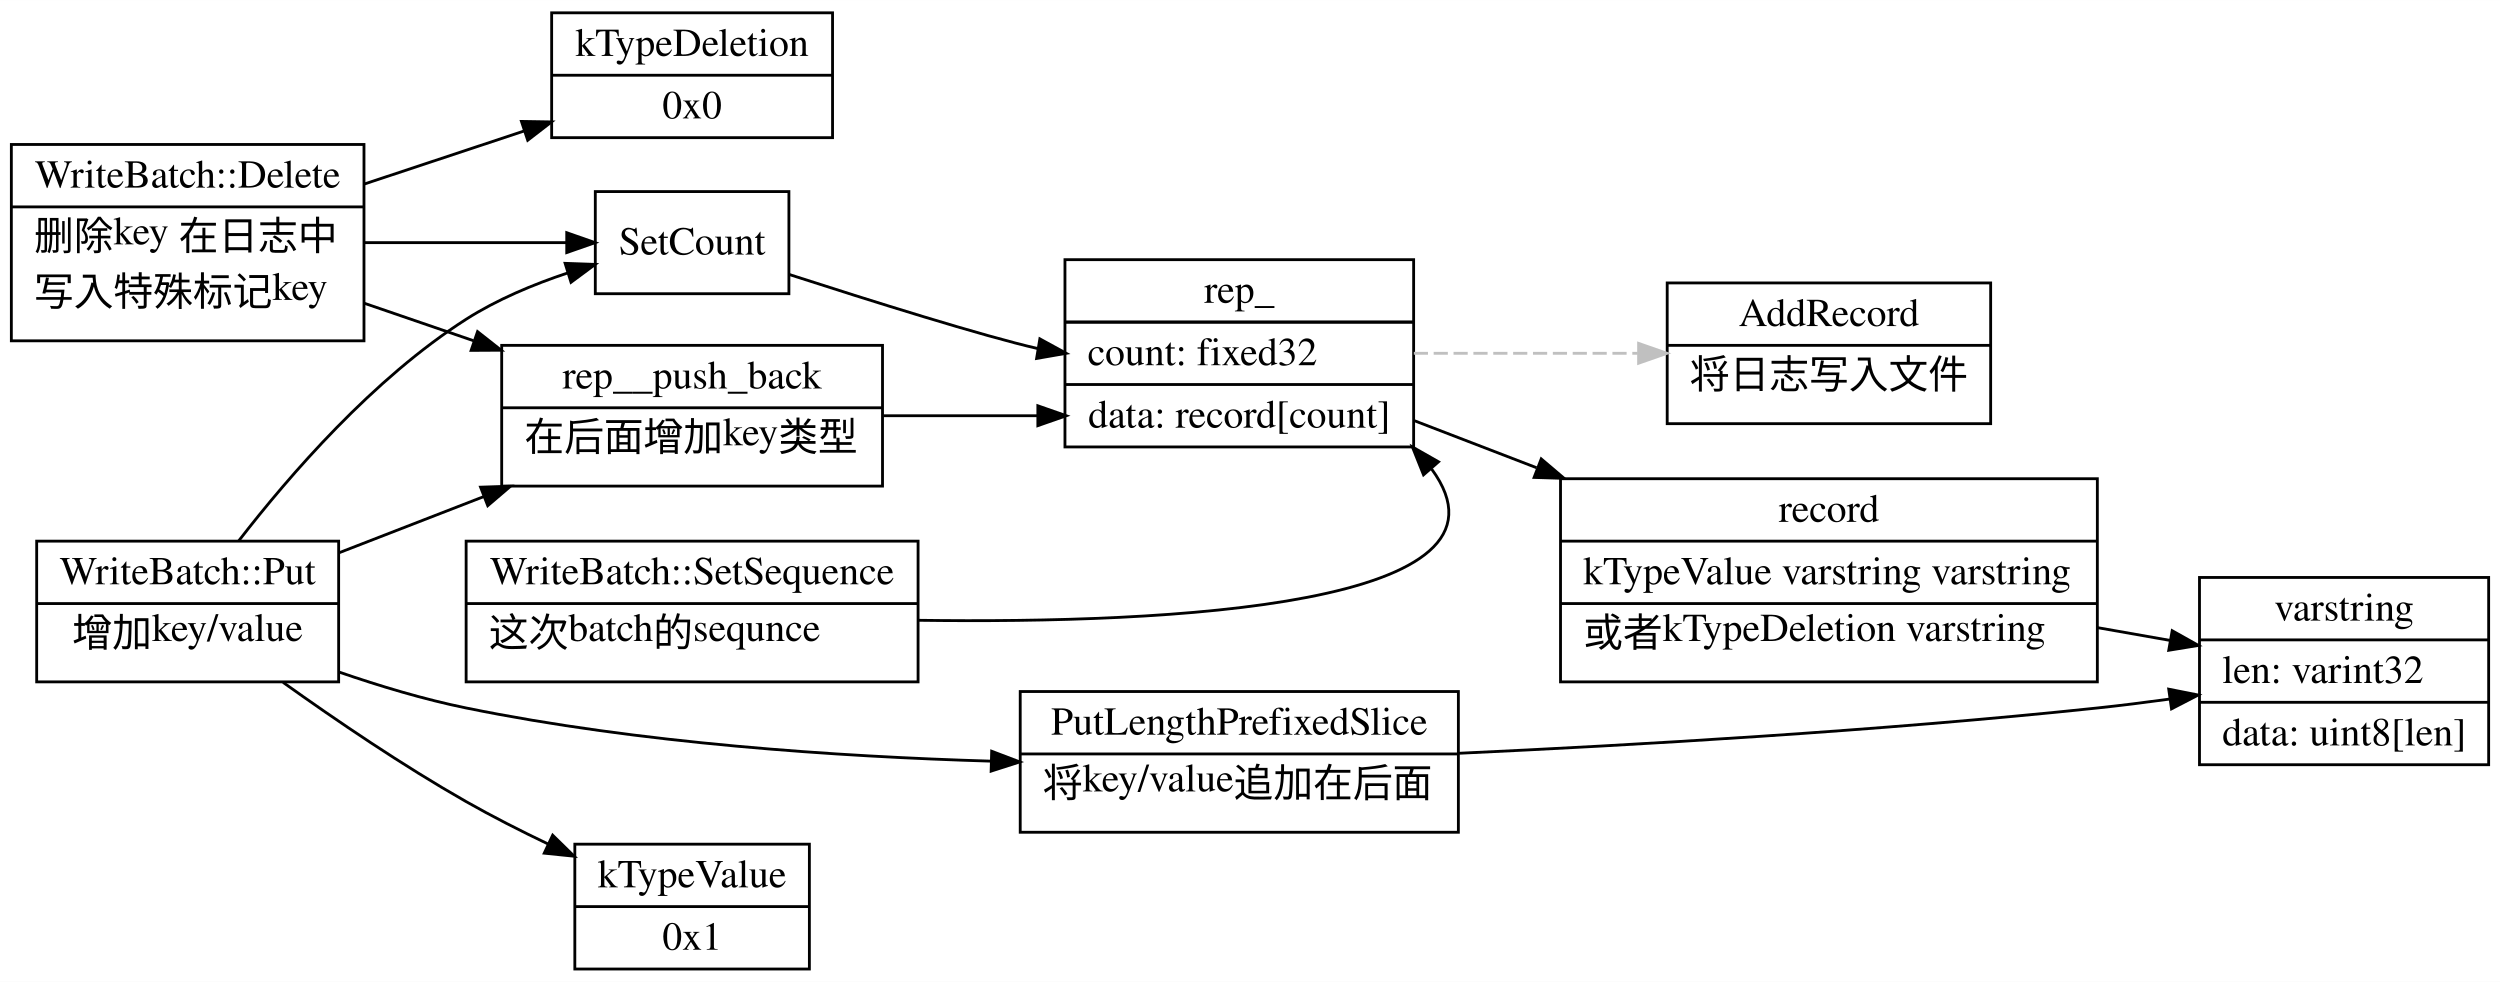
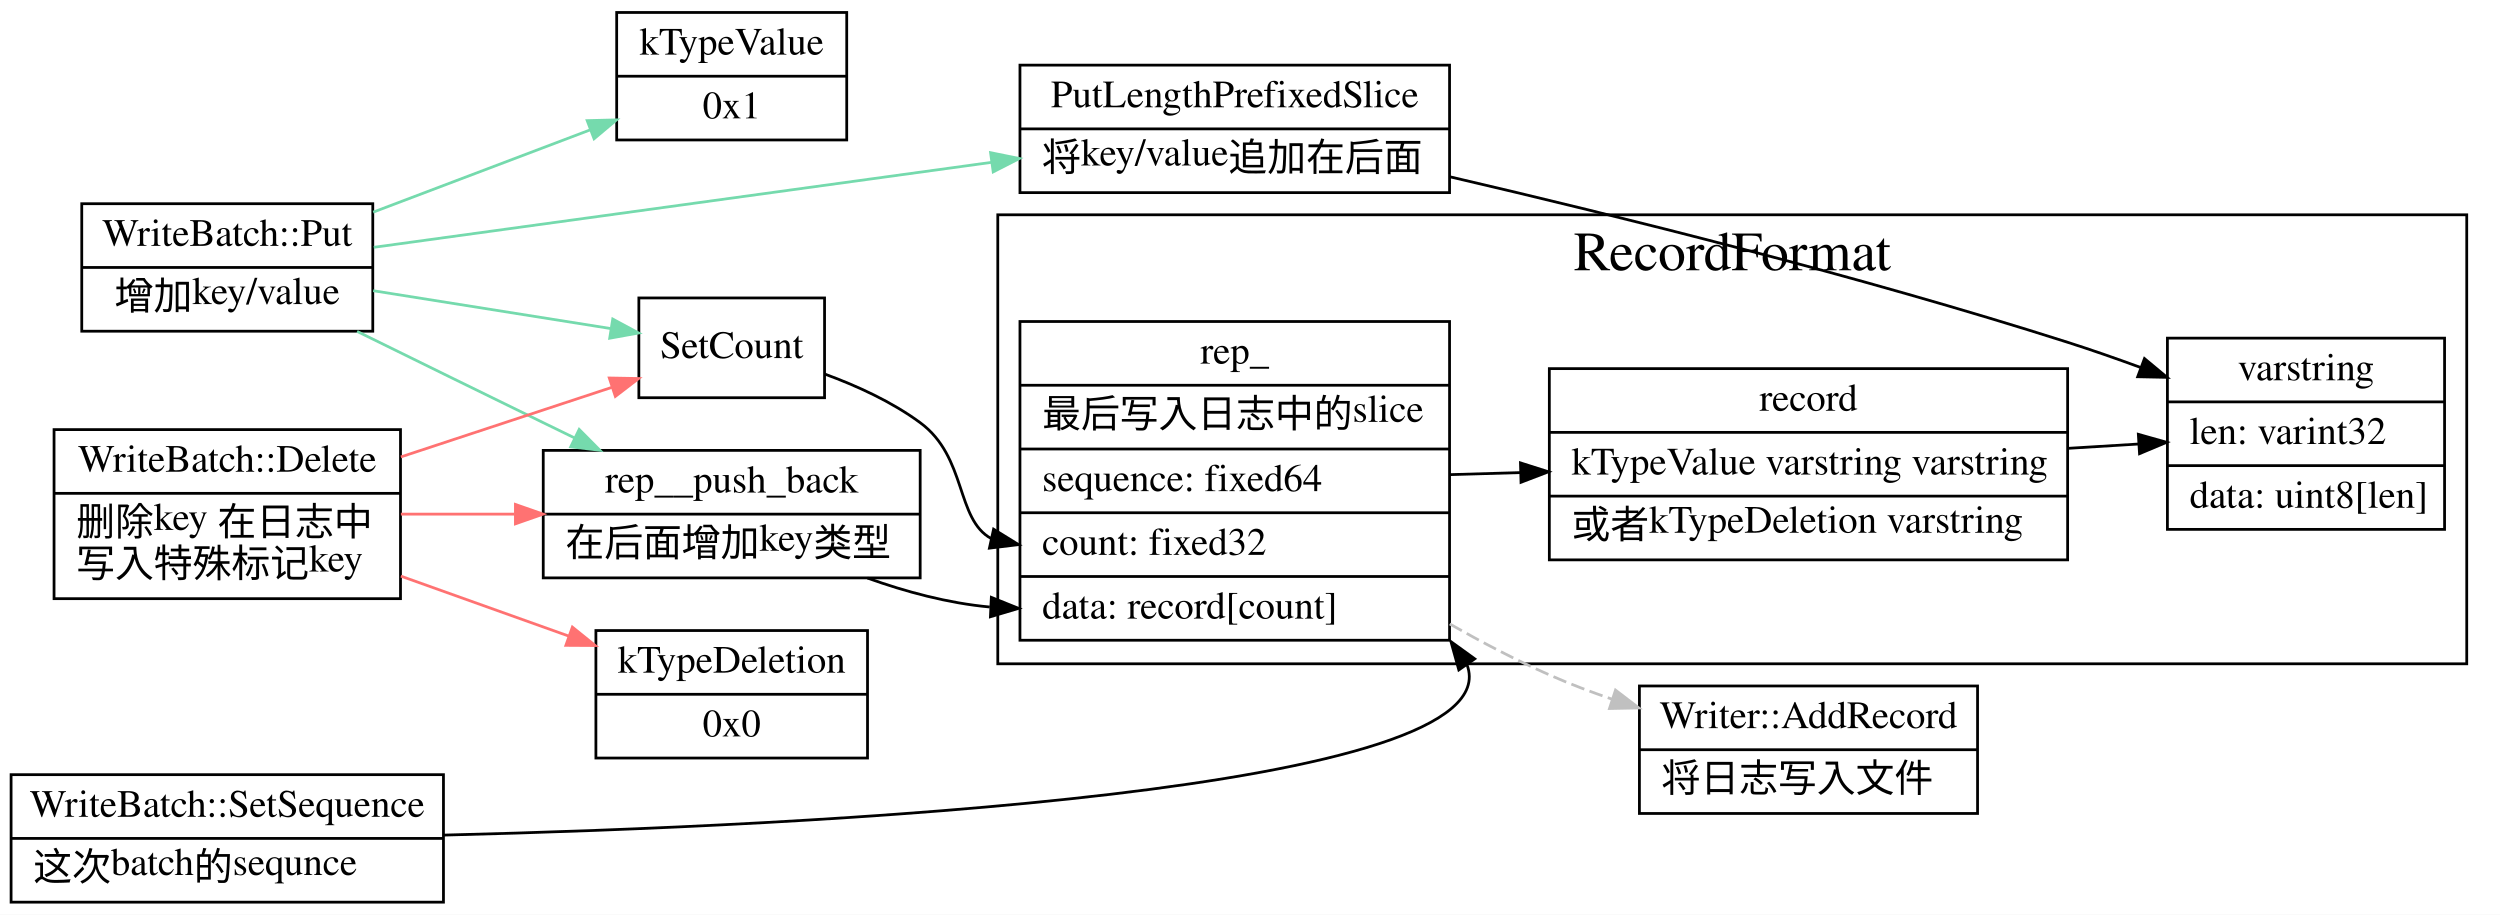
- <svg xmlns="http://www.w3.org/2000/svg" width="881pt" height="346pt" viewBox="0.00 0.00 881.09 346.00">
-   <g id="graph0" class="graph" transform="scale(1 1) rotate(0) translate(4 342)">
-     <polygon fill="#ffffff" stroke="transparent" points="-4,4 -4,-342 877.093,-342 877.093,4 -4,4" />
+ <svg xmlns="http://www.w3.org/2000/svg" width="902pt" height="330pt" viewBox="0.00 0.00 902.00 330.00">
+   <g id="graph0" class="graph" transform="scale(1 1) rotate(0) translate(4 326)">
+     <polygon fill="#ffffff" stroke="transparent" points="-4,4 -4,-326 898,-326 898,4 -4,4" />
+     <g id="clust1" class="cluster">
+       <polygon fill="none" stroke="#000000" points="356,-86.5 356,-248.5 886,-248.5 886,-86.5 356,-86.5" />
+       <text text-anchor="middle" x="621" y="-228.5" font-family="Times,serif" font-size="20.00" fill="#000000">RecordFormat</text>
+     </g>
    <g id="node1" class="node">
-       <polygon fill="none" stroke="#000000" points="371.33,-184.5 371.33,-250.5 494.216,-250.5 494.216,-184.5 371.33,-184.5" />
-       <text text-anchor="middle" x="432.773" y="-235.3" font-family="Times,serif" font-size="14.00" fill="#000000">rep_</text>
-       <polyline fill="none" stroke="#000000" points="371.33,-228.5 494.216,-228.5 " />
-       <polyline fill="none" stroke="#000000" points="371.33,-228.5 494.216,-228.5 " />
-       <text text-anchor="start" x="379.33" y="-213.3" font-family="Times,serif" font-size="14.00" fill="#000000">count: fixed32</text>
-       <polyline fill="none" stroke="#000000" points="371.33,-206.5 494.216,-206.5 " />
-       <text text-anchor="middle" x="432.773" y="-191.3" font-family="Times,serif" font-size="14.00" fill="#000000">data: record[count]</text>
+       <polygon fill="none" stroke="#000000" points="364,-95 364,-210 519,-210 519,-95 364,-95" />
+       <text text-anchor="middle" x="441.5" y="-194.8" font-family="Times,serif" font-size="14.00" fill="#000000">rep_</text>
+       <polyline fill="none" stroke="#000000" points="364,-187 519,-187 " />
+       <text text-anchor="start" x="372" y="-171.8" font-family="Times,serif" font-size="14.00" fill="#000000">最后写入日志中的slice</text>
+       <polyline fill="none" stroke="#000000" points="364,-164 519,-164 " />
+       <text text-anchor="start" x="372" y="-148.8" font-family="Times,serif" font-size="14.00" fill="#000000">sequence: fixed64</text>
+       <polyline fill="none" stroke="#000000" points="364,-141 519,-141 " />
+       <text text-anchor="start" x="372" y="-125.8" font-family="Times,serif" font-size="14.00" fill="#000000">count: fixed32</text>
+       <polyline fill="none" stroke="#000000" points="364,-118 519,-118 " />
+       <text text-anchor="start" x="372" y="-102.8" font-family="Times,serif" font-size="14.00" fill="#000000">data: record[count]</text>
    </g>
    <g id="node2" class="node">
-       <polygon fill="none" stroke="#000000" points="545.983,-101.7 545.983,-173.3 735.179,-173.3 735.179,-101.7 545.983,-101.7" />
-       <text text-anchor="middle" x="640.581" y="-158.1" font-family="Times,serif" font-size="14.00" fill="#000000">record</text>
-       <polyline fill="none" stroke="#000000" points="545.983,-151.3 735.179,-151.3 " />
-       <text text-anchor="start" x="553.983" y="-136.1" font-family="Times,serif" font-size="14.00" fill="#000000">kTypeValue varstring varstring</text>
-       <polyline fill="none" stroke="#000000" points="545.983,-129.3 735.179,-129.3 " />
-       <text text-anchor="start" x="553.983" y="-114.1" font-family="Times,serif" font-size="14.00" fill="#000000">或者kTypeDeletion varstring</text>
+       <polygon fill="none" stroke="#000000" points="555,-124 555,-193 742,-193 742,-124 555,-124" />
+       <text text-anchor="middle" x="648.5" y="-177.8" font-family="Times,serif" font-size="14.00" fill="#000000">record</text>
+       <polyline fill="none" stroke="#000000" points="555,-170 742,-170 " />
+       <text text-anchor="start" x="563" y="-154.8" font-family="Times,serif" font-size="14.00" fill="#000000">kTypeValue varstring varstring</text>
+       <polyline fill="none" stroke="#000000" points="555,-147 742,-147 " />
+       <text text-anchor="start" x="563" y="-131.8" font-family="Times,serif" font-size="14.00" fill="#000000">或者kTypeDeletion varstring</text>
    </g>
    <g id="edge3" class="edge">
-       <path fill="none" stroke="#000000" d="M494.279,-193.822C507.925,-188.569 522.75,-182.862 537.551,-177.164" />
-       <polygon fill="#000000" stroke="#000000" points="539.186,-180.285 547.261,-173.426 536.671,-173.752 539.186,-180.285" />
+       <path fill="none" stroke="#000000" d="M519.168,-154.751C527.496,-154.993 536.062,-155.241 544.632,-155.489" />
+       <polygon fill="#000000" stroke="#000000" points="544.583,-158.989 554.68,-155.781 544.785,-151.992 544.583,-158.989" />
    </g>
    <g id="node12" class="node">
-       <polygon fill="none" stroke="#000000" points="583.581,-192.7 583.581,-242.3 697.581,-242.3 697.581,-192.7 583.581,-192.7" />
-       <text text-anchor="middle" x="640.581" y="-227.1" font-family="Times,serif" font-size="14.00" fill="#000000">AddRecord</text>
-       <polyline fill="none" stroke="#000000" points="583.581,-220.3 697.581,-220.3 " />
-       <text text-anchor="start" x="591.581" y="-205.1" font-family="Times,serif" font-size="14.00" fill="#000000">将日志写入文件</text>
+       <polygon fill="none" stroke="#000000" points="587.5,-32.5 587.5,-78.5 709.5,-78.5 709.5,-32.5 587.5,-32.5" />
+       <text text-anchor="middle" x="648.5" y="-63.3" font-family="Times,serif" font-size="14.00" fill="#000000">Writer::AddRecord</text>
+       <polyline fill="none" stroke="#000000" points="587.5,-55.5 709.5,-55.5 " />
+       <text text-anchor="start" x="595.5" y="-40.3" font-family="Times,serif" font-size="14.00" fill="#000000">将日志写入文件</text>
    </g>
    <g id="edge6" class="edge">
-       <path fill="none" stroke="#c0c0c0" stroke-dasharray="5,2" d="M494.279,-217.5C519.104,-217.5 547.826,-217.5 573.213,-217.5" />
-       <polygon fill="#c0c0c0" stroke="#c0c0c0" points="573.498,-221 583.498,-217.5 573.498,-214 573.498,-221" />
+       <path fill="none" stroke="#c0c0c0" stroke-dasharray="5,2" d="M519.064,-100.874C530.831,-94.165 543.04,-87.796 555,-82.5 562.249,-79.29 569.982,-76.35 577.777,-73.688" />
+       <polygon fill="#c0c0c0" stroke="#c0c0c0" points="578.871,-77.013 587.289,-70.58 576.697,-70.359 578.871,-77.013" />
    </g>
    <g id="node3" class="node">
-       <polygon fill="none" stroke="#000000" points="771.179,-72.5 771.179,-138.5 873.093,-138.5 873.093,-72.5 771.179,-72.5" />
-       <text text-anchor="middle" x="822.136" y="-123.3" font-family="Times,serif" font-size="14.00" fill="#000000">varstring</text>
-       <polyline fill="none" stroke="#000000" points="771.179,-116.5 873.093,-116.5 " />
-       <text text-anchor="start" x="779.179" y="-101.3" font-family="Times,serif" font-size="14.00" fill="#000000">len: varint32</text>
-       <polyline fill="none" stroke="#000000" points="771.179,-94.5 873.093,-94.5 " />
-       <text text-anchor="start" x="779.179" y="-79.3" font-family="Times,serif" font-size="14.00" fill="#000000">data: uint8[len]</text>
+       <polygon fill="none" stroke="#000000" points="778,-135 778,-204 878,-204 878,-135 778,-135" />
+       <text text-anchor="middle" x="828" y="-188.8" font-family="Times,serif" font-size="14.00" fill="#000000">varstring</text>
+       <polyline fill="none" stroke="#000000" points="778,-181 878,-181 " />
+       <text text-anchor="start" x="786" y="-165.8" font-family="Times,serif" font-size="14.00" fill="#000000">len: varint32</text>
+       <polyline fill="none" stroke="#000000" points="778,-158 878,-158 " />
+       <text text-anchor="start" x="786" y="-142.8" font-family="Times,serif" font-size="14.00" fill="#000000">data: uint8[len]</text>
    </g>
    <g id="edge4" class="edge">
-       <path fill="none" stroke="#000000" d="M735.346,-120.797C744.026,-119.267 752.657,-117.746 760.922,-116.289" />
-       <polygon fill="#000000" stroke="#000000" points="761.558,-119.731 770.799,-114.548 760.343,-112.838 761.558,-119.731" />
+       <path fill="none" stroke="#000000" d="M742.193,-164.242C750.8,-164.769 759.358,-165.293 767.551,-165.796" />
+       <polygon fill="#000000" stroke="#000000" points="767.513,-169.3 777.708,-166.418 767.941,-162.313 767.513,-169.3" />
    </g>
    <g id="node4" class="node">
-       <polygon fill="none" stroke="#000000" points="172.815,-170.7 172.815,-220.3 307.029,-220.3 307.029,-170.7 172.815,-170.7" />
-       <text text-anchor="middle" x="239.922" y="-205.1" font-family="Times,serif" font-size="14.00" fill="#000000">rep__push_back</text>
-       <polyline fill="none" stroke="#000000" points="172.815,-198.3 307.029,-198.3 " />
-       <text text-anchor="start" x="180.815" y="-183.1" font-family="Times,serif" font-size="14.00" fill="#000000">在后面增加key类型</text>
+       <polygon fill="none" stroke="#000000" points="192,-117.5 192,-163.5 328,-163.5 328,-117.5 192,-117.5" />
+       <text text-anchor="middle" x="260" y="-148.3" font-family="Times,serif" font-size="14.00" fill="#000000">rep__push_back</text>
+       <polyline fill="none" stroke="#000000" points="192,-140.5 328,-140.5 " />
+       <text text-anchor="start" x="200" y="-125.3" font-family="Times,serif" font-size="14.00" fill="#000000">在后面增加key类型</text>
    </g>
    <g id="edge14" class="edge">
-       <path fill="none" stroke="#000000" d="M307.337,-195.5C324.7,-195.5 343.574,-195.5 361.582,-195.5" />
-       <polygon fill="#000000" stroke="#000000" points="361.773,-199 371.773,-195.5 361.773,-192 361.773,-199" />
+       <path fill="none" stroke="#000000" d="M308.951,-117.445C322.682,-112.518 338,-108.372 353.102,-106.99" />
+       <polygon fill="#000000" stroke="#000000" points="353.676,-110.467 363.5,-106.5 353.346,-103.475 353.676,-110.467" />
    </g>
    <g id="node5" class="node">
-       <polygon fill="none" stroke="#000000" points="355.562,-48.7 355.562,-98.3 509.983,-98.3 509.983,-48.7 355.562,-48.7" />
-       <text text-anchor="middle" x="432.773" y="-83.1" font-family="Times,serif" font-size="14.00" fill="#000000">PutLengthPrefixedSlice</text>
-       <polyline fill="none" stroke="#000000" points="355.562,-76.3 509.983,-76.3 " />
-       <text text-anchor="start" x="363.562" y="-61.1" font-family="Times,serif" font-size="14.00" fill="#000000">将key/value追加在后面</text>
+       <polygon fill="none" stroke="#000000" points="364,-256.5 364,-302.5 519,-302.5 519,-256.5 364,-256.5" />
+       <text text-anchor="middle" x="441.5" y="-287.3" font-family="Times,serif" font-size="14.00" fill="#000000">PutLengthPrefixedSlice</text>
+       <polyline fill="none" stroke="#000000" points="364,-279.5 519,-279.5 " />
+       <text text-anchor="start" x="372" y="-264.3" font-family="Times,serif" font-size="14.00" fill="#000000">将key/value追加在后面</text>
    </g>
    <g id="edge5" class="edge">
-       <path fill="none" stroke="#000000" d="M509.988,-76.526C571.185,-79.365 658.804,-84.407 735.179,-92.5 743.471,-93.379 752.183,-94.474 760.759,-95.654" />
-       <polygon fill="#000000" stroke="#000000" points="760.338,-99.129 770.73,-97.07 761.322,-92.199 760.338,-99.129" />
+       <path fill="none" stroke="#000000" d="M519.085,-262.223C580.18,-247.995 667.214,-226.342 742,-202.5 750.616,-199.753 759.621,-196.61 768.424,-193.379" />
+       <polygon fill="#000000" stroke="#000000" points="769.724,-196.63 777.868,-189.854 767.276,-190.072 769.724,-196.63" />
    </g>
    <g id="node6" class="node">
-       <polygon fill="none" stroke="#000000" points="8.928,-101.7 8.928,-151.3 115.353,-151.3 115.353,-101.7 8.928,-101.7" />
-       <text text-anchor="middle" x="62.141" y="-136.1" font-family="Times,serif" font-size="14.00" fill="#000000">WriteBatch::Put</text>
-       <polyline fill="none" stroke="#000000" points="8.928,-129.3 115.353,-129.3 " />
-       <text text-anchor="middle" x="62.141" y="-114.1" font-family="Times,serif" font-size="14.00" fill="#000000">增加key/value</text>
+       <polygon fill="none" stroke="#000000" points="25.5,-206.5 25.5,-252.5 130.5,-252.5 130.5,-206.5 25.5,-206.5" />
+       <text text-anchor="middle" x="78" y="-237.3" font-family="Times,serif" font-size="14.00" fill="#000000">WriteBatch::Put</text>
+       <polyline fill="none" stroke="#000000" points="25.5,-229.5 130.5,-229.5 " />
+       <text text-anchor="middle" x="78" y="-214.3" font-family="Times,serif" font-size="14.00" fill="#000000">增加key/value</text>
    </g>
    <g id="edge7" class="edge">
-       <path fill="none" stroke="#000000" d="M115.481,-147.202C131.532,-153.432 149.435,-160.381 166.547,-167.022" />
-       <polygon fill="#000000" stroke="#000000" points="165.366,-170.318 175.955,-170.673 167.899,-163.792 165.366,-170.318" />
+       <path fill="none" stroke="#75daad" d="M124.843,-206.427C145.433,-196.301 169.906,-184.287 192,-173.5 195.714,-171.686 199.544,-169.82 203.405,-167.94" />
+       <polygon fill="#75daad" stroke="#75daad" points="204.968,-171.072 212.429,-163.55 201.906,-164.777 204.968,-171.072" />
    </g>
    <g id="edge8" class="edge">
-       <path fill="none" stroke="#000000" d="M115.419,-105.186C129.774,-100.235 145.441,-95.532 160.281,-92.5 221.281,-80.036 291.382,-75.359 345.206,-73.76" />
-       <polygon fill="#000000" stroke="#000000" points="345.5,-77.254 355.403,-73.488 345.313,-70.256 345.5,-77.254" />
+       <path fill="none" stroke="#75daad" d="M130.856,-236.77C189.223,-244.799 284.129,-257.853 353.702,-267.423" />
+       <polygon fill="#75daad" stroke="#75daad" points="353.393,-270.914 363.776,-268.809 354.346,-263.979 353.393,-270.914" />
    </g>
    <g id="node10" class="node">
-       <polygon fill="none" stroke="#000000" points="198.59,-.5 198.59,-44.5 281.254,-44.5 281.254,-.5 198.59,-.5" />
-       <text text-anchor="middle" x="239.922" y="-29.3" font-family="Times,serif" font-size="14.00" fill="#000000">kTypeValue</text>
-       <polyline fill="none" stroke="#000000" points="198.59,-22.5 281.254,-22.5 " />
-       <text text-anchor="middle" x="239.922" y="-7.3" font-family="Times,serif" font-size="14.00" fill="#000000">0x1</text>
+       <polygon fill="none" stroke="#000000" points="218.5,-275.5 218.5,-321.5 301.5,-321.5 301.5,-275.5 218.5,-275.5" />
+       <text text-anchor="middle" x="260" y="-306.3" font-family="Times,serif" font-size="14.00" fill="#000000">kTypeValue</text>
+       <polyline fill="none" stroke="#000000" points="218.5,-298.5 301.5,-298.5 " />
+       <text text-anchor="middle" x="260" y="-283.3" font-family="Times,serif" font-size="14.00" fill="#000000">0x1</text>
    </g>
    <g id="edge9" class="edge">
-       <path fill="none" stroke="#000000" d="M95.773,-101.515C114.322,-88.258 138.043,-72.144 160.281,-59.5 169.421,-54.304 179.416,-49.222 189.142,-44.57" />
-       <polygon fill="#000000" stroke="#000000" points="190.78,-47.668 198.347,-40.252 187.808,-41.33 190.78,-47.668" />
+       <path fill="none" stroke="#75daad" d="M130.642,-249.458C155.295,-258.804 184.546,-269.894 208.99,-279.161" />
+       <polygon fill="#75daad" stroke="#75daad" points="207.857,-282.475 218.449,-282.747 210.339,-275.929 207.857,-282.475" />
    </g>
    <g id="node11" class="node">
-       <polygon fill="none" stroke="#000000" points="274.039,-274.5 205.805,-274.5 205.805,-238.5 274.039,-238.5 274.039,-274.5" />
-       <text text-anchor="middle" x="239.922" y="-252.3" font-family="Times,serif" font-size="14.00" fill="#000000">SetCount</text>
+       <polygon fill="none" stroke="#000000" points="293.5,-218.5 226.5,-218.5 226.5,-182.5 293.5,-182.5 293.5,-218.5" />
+       <text text-anchor="middle" x="260" y="-196.8" font-family="Times,serif" font-size="14.00" fill="#000000">SetCount</text>
    </g>
    <g id="edge10" class="edge">
-       <path fill="none" stroke="#000000" d="M80.156,-151.435C98.089,-174.621 127.596,-208.632 160.281,-229.5 171.156,-236.443 184.014,-241.81 196.189,-245.862" />
-       <polygon fill="#000000" stroke="#000000" points="195.168,-249.209 205.756,-248.834 197.245,-242.525 195.168,-249.209" />
+       <path fill="none" stroke="#75daad" d="M130.642,-221.112C157.769,-216.79 190.464,-211.58 216.196,-207.48" />
+       <polygon fill="#75daad" stroke="#75daad" points="217.078,-210.883 226.403,-205.853 215.977,-203.971 217.078,-210.883" />
    </g>
    <g id="node7" class="node">
-       <polygon fill="none" stroke="#000000" points="160.281,-101.7 160.281,-151.3 319.562,-151.3 319.562,-101.7 160.281,-101.7" />
-       <text text-anchor="middle" x="239.922" y="-136.1" font-family="Times,serif" font-size="14.00" fill="#000000">WriteBatch::SetSequence</text>
-       <polyline fill="none" stroke="#000000" points="160.281,-129.3 319.562,-129.3 " />
-       <text text-anchor="start" x="168.281" y="-114.1" font-family="Times,serif" font-size="14.00" fill="#000000">这次batch的sequnce</text>
+       <polygon fill="none" stroke="#000000" points="0,-.5 0,-46.5 156,-46.5 156,-.5 0,-.5" />
+       <text text-anchor="middle" x="78" y="-31.3" font-family="Times,serif" font-size="14.00" fill="#000000">WriteBatch::SetSequence</text>
+       <polyline fill="none" stroke="#000000" points="0,-23.5 156,-23.5 " />
+       <text text-anchor="start" x="8" y="-8.3" font-family="Times,serif" font-size="14.00" fill="#000000">这次batch的sequnce</text>
    </g>
    <g id="edge1" class="edge">
-       <path fill="none" stroke="#000000" d="M319.706,-123.403C408.741,-122.195 535.989,-128.456 500.545,-176.729" />
-       <polygon fill="#000000" stroke="#000000" points="497.704,-174.661 493.773,-184.5 502.981,-179.26 497.704,-174.661" />
+       <path fill="none" stroke="#000000" d="M156.043,-24.692C288.754,-27.97 542.534,-40.247 525.29,-86.185" />
+       <polygon fill="#000000" stroke="#000000" points="522.342,-84.293 519.5,-94.5 528.087,-88.293 522.342,-84.293" />
    </g>
    <g id="node8" class="node">
-       <polygon fill="none" stroke="#000000" points="0,-221.9 0,-291.1 124.281,-291.1 124.281,-221.9 0,-221.9" />
-       <text text-anchor="middle" x="62.141" y="-275.9" font-family="Times,serif" font-size="14.00" fill="#000000">WriteBatch::Delete</text>
-       <polyline fill="none" stroke="#000000" points="0,-269.1 124.281,-269.1 " />
-       <text text-anchor="start" x="8" y="-253.9" font-family="Times,serif" font-size="14.00" fill="#000000">删除key 在日志中</text>
-       <text text-anchor="start" x="8" y="-234.3" font-family="Times,serif" font-size="14.00" fill="#000000"> 写入特殊标记key</text>
+       <polygon fill="none" stroke="#000000" points="15.5,-110 15.5,-171 140.5,-171 140.5,-110 15.5,-110" />
+       <text text-anchor="middle" x="78" y="-155.8" font-family="Times,serif" font-size="14.00" fill="#000000">WriteBatch::Delete</text>
+       <polyline fill="none" stroke="#000000" points="15.5,-148 140.5,-148 " />
+       <text text-anchor="start" x="23.5" y="-132.8" font-family="Times,serif" font-size="14.00" fill="#000000">删除key 在日志中</text>
+       <text text-anchor="start" x="23.5" y="-117.8" font-family="Times,serif" font-size="14.00" fill="#000000"> 写入特殊标记key</text>
    </g>
    <g id="edge11" class="edge">
-       <path fill="none" stroke="#000000" d="M124.32,-235.165C136.767,-230.894 149.985,-226.359 162.866,-221.939" />
-       <polygon fill="#000000" stroke="#000000" points="164.308,-225.145 172.631,-218.589 162.037,-218.524 164.308,-225.145" />
+       <path fill="none" stroke="#ff7272" d="M140.634,-140.5C153.826,-140.5 167.902,-140.5 181.59,-140.5" />
+       <polygon fill="#ff7272" stroke="#ff7272" points="181.961,-144 191.961,-140.5 181.961,-137 181.961,-144" />
    </g>
    <g id="node9" class="node">
-       <polygon fill="none" stroke="#000000" points="190.424,-293.5 190.424,-337.5 289.419,-337.5 289.419,-293.5 190.424,-293.5" />
-       <text text-anchor="middle" x="239.922" y="-322.3" font-family="Times,serif" font-size="14.00" fill="#000000">kTypeDeletion</text>
-       <polyline fill="none" stroke="#000000" points="190.424,-315.5 289.419,-315.5 " />
-       <text text-anchor="middle" x="239.922" y="-300.3" font-family="Times,serif" font-size="14.00" fill="#000000">0x0</text>
+       <polygon fill="none" stroke="#000000" points="211,-52.5 211,-98.5 309,-98.5 309,-52.5 211,-52.5" />
+       <text text-anchor="middle" x="260" y="-83.3" font-family="Times,serif" font-size="14.00" fill="#000000">kTypeDeletion</text>
+       <polyline fill="none" stroke="#000000" points="211,-75.5 309,-75.5 " />
+       <text text-anchor="middle" x="260" y="-60.3" font-family="Times,serif" font-size="14.00" fill="#000000">0x0</text>
    </g>
    <g id="edge12" class="edge">
-       <path fill="none" stroke="#000000" d="M124.32,-277.135C142.653,-283.22 162.658,-289.858 180.794,-295.877" />
-       <polygon fill="#000000" stroke="#000000" points="179.777,-299.227 190.37,-299.055 181.982,-292.584 179.777,-299.227" />
+       <path fill="none" stroke="#ff7272" d="M140.634,-118.131C160.25,-111.125 181.819,-103.422 201.164,-96.513" />
+       <polygon fill="#ff7272" stroke="#ff7272" points="202.517,-99.746 210.758,-93.087 200.163,-93.154 202.517,-99.746" />
    </g>
    <g id="edge13" class="edge">
-       <path fill="none" stroke="#000000" d="M124.32,-256.5C147.811,-256.5 174.047,-256.5 195.579,-256.5" />
-       <polygon fill="#000000" stroke="#000000" points="195.739,-260 205.739,-256.5 195.739,-253 195.739,-260" />
+       <path fill="none" stroke="#ff7272" d="M140.634,-161.149C165.714,-169.417 193.987,-178.738 216.72,-186.232" />
+       <polygon fill="#ff7272" stroke="#ff7272" points="215.827,-189.623 226.42,-189.429 218.018,-182.975 215.827,-189.623" />
    </g>
    <g id="edge2" class="edge">
-       <path fill="none" stroke="#000000" d="M274.002,-245.324C302.854,-236.006 342.514,-223.565 361.861,-219.144" />
-       <polygon fill="#000000" stroke="#000000" points="362.48,-222.589 371.773,-217.5 361.335,-215.683 362.48,-222.589" />
+       <path fill="none" stroke="#000000" d="M293.586,-191.034C305.16,-186.802 317.773,-181.034 328,-173.5 344.911,-161.042 340.798,-138.665 353.67,-131.658" />
+       <polygon fill="#000000" stroke="#000000" points="354.483,-135.063 363.5,-129.5 352.982,-128.226 354.483,-135.063" />
    </g>
  </g>
</svg>
